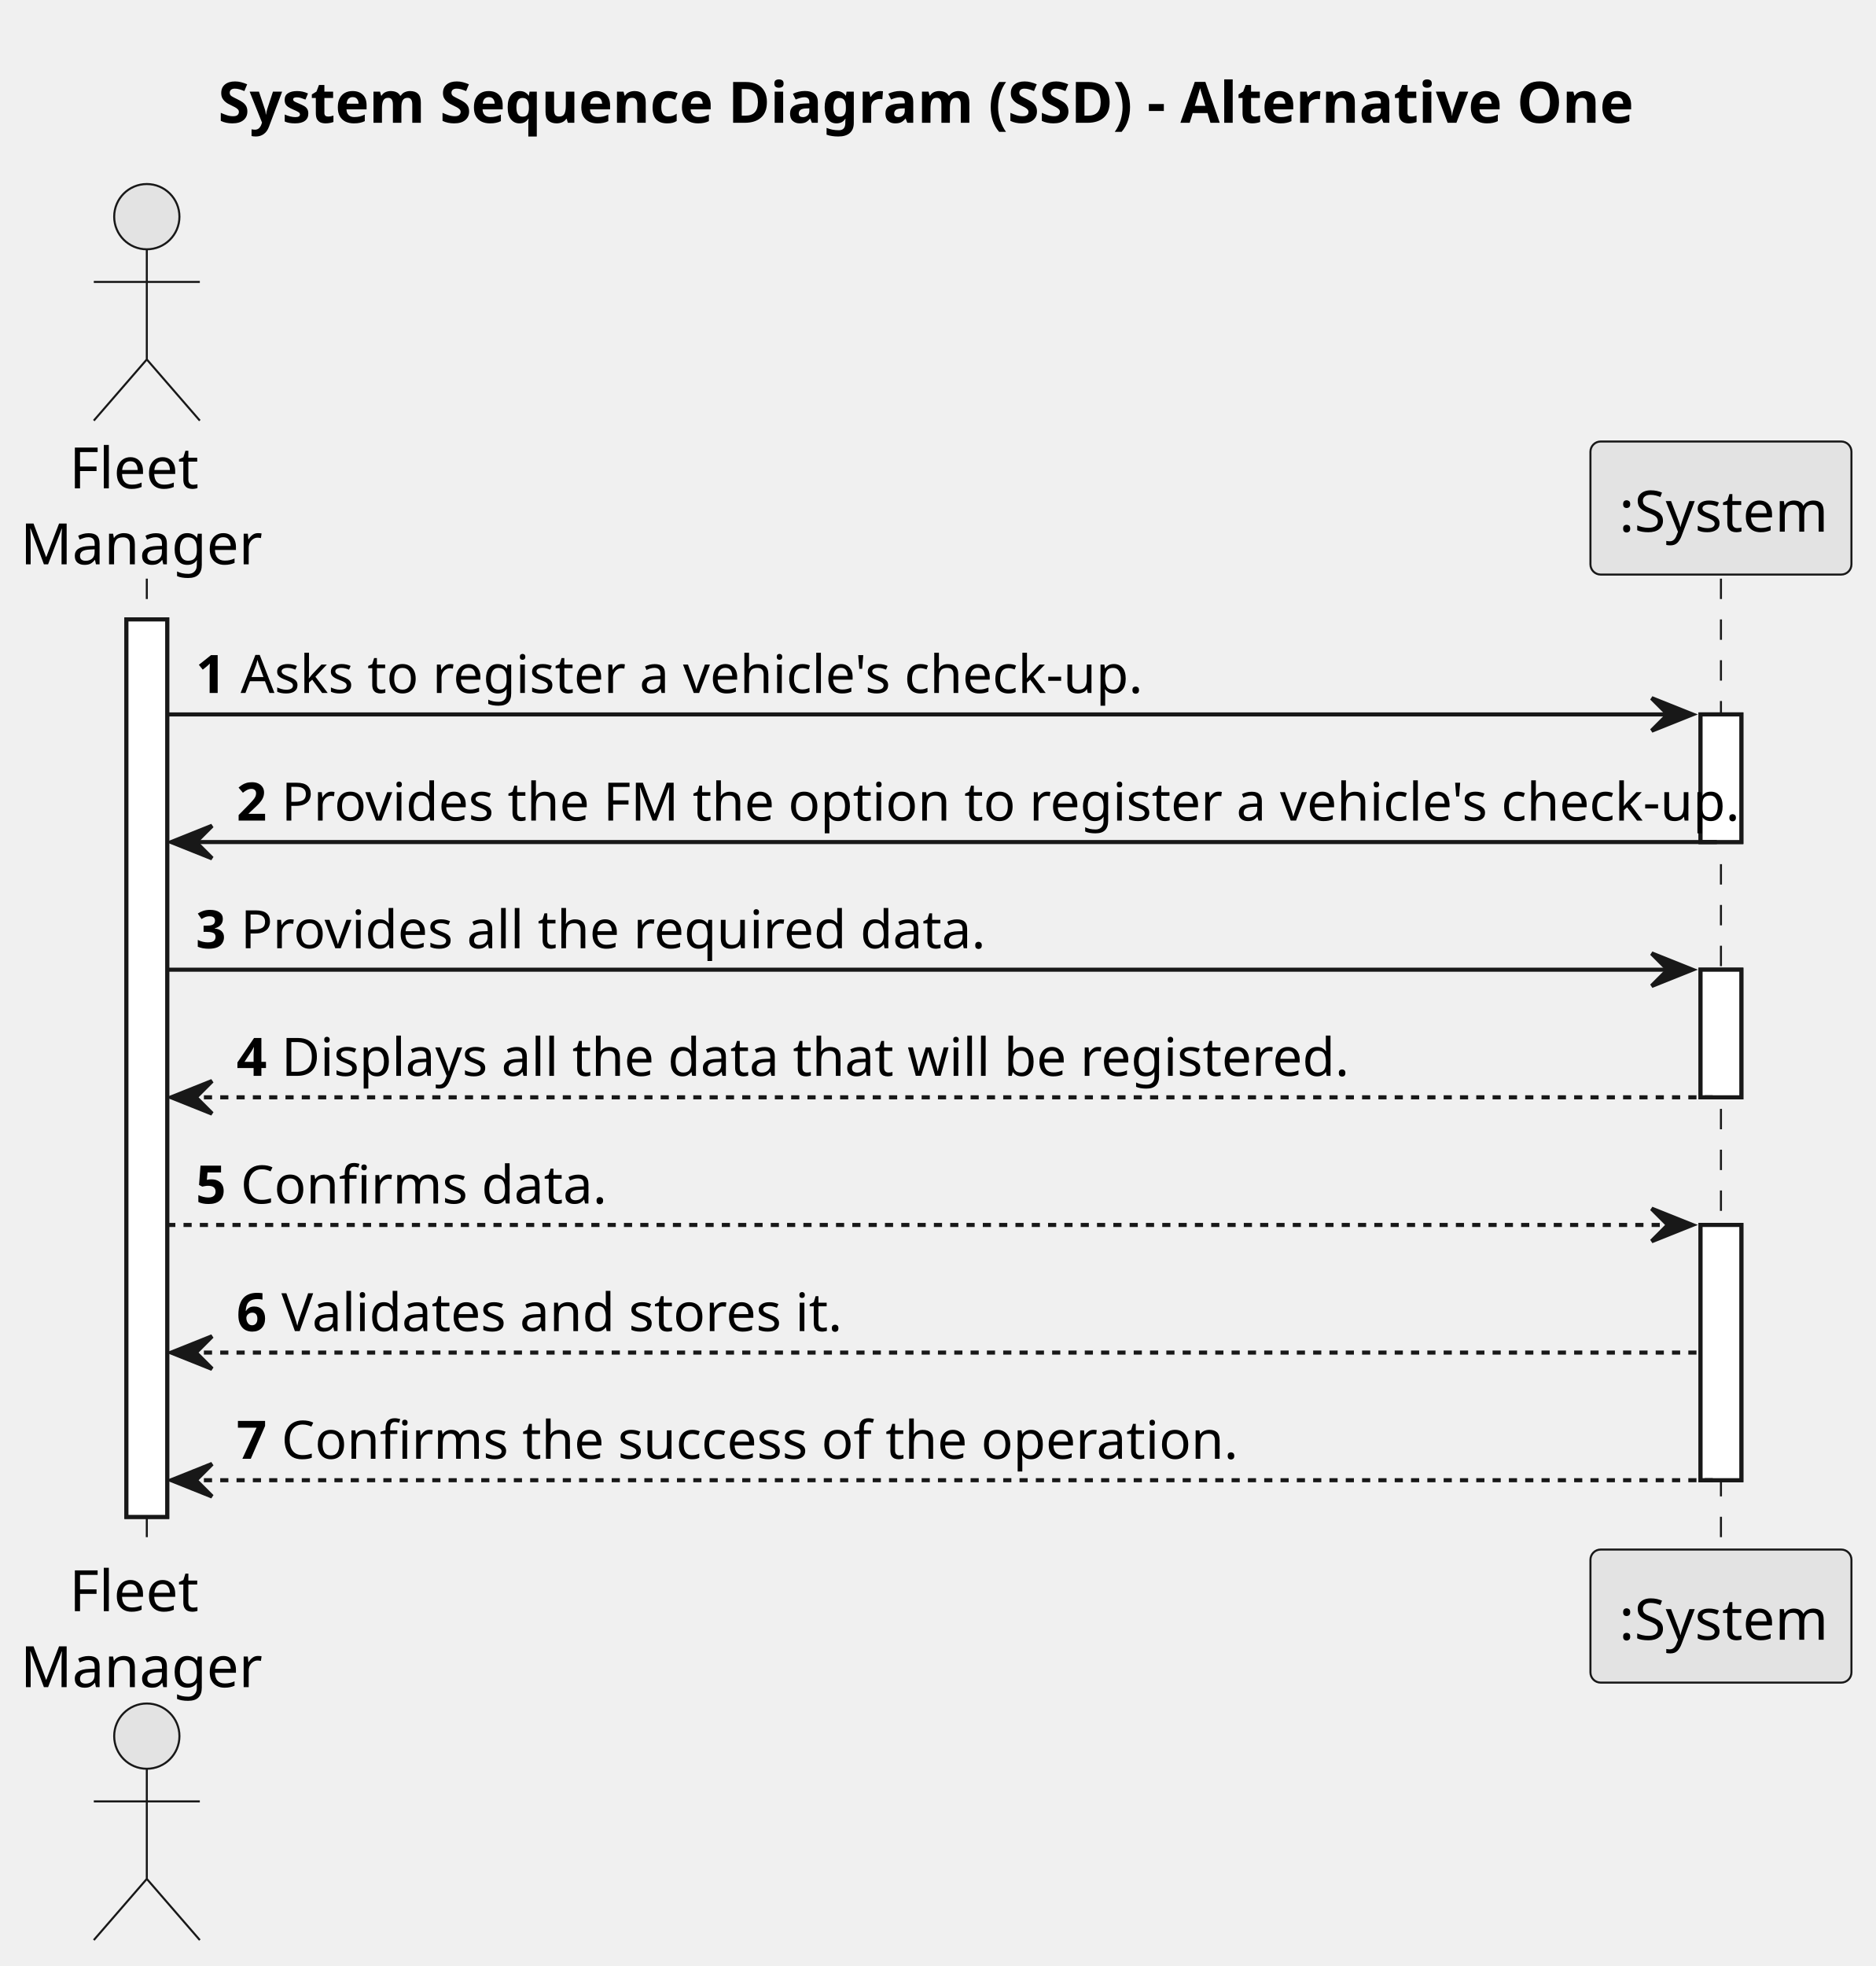
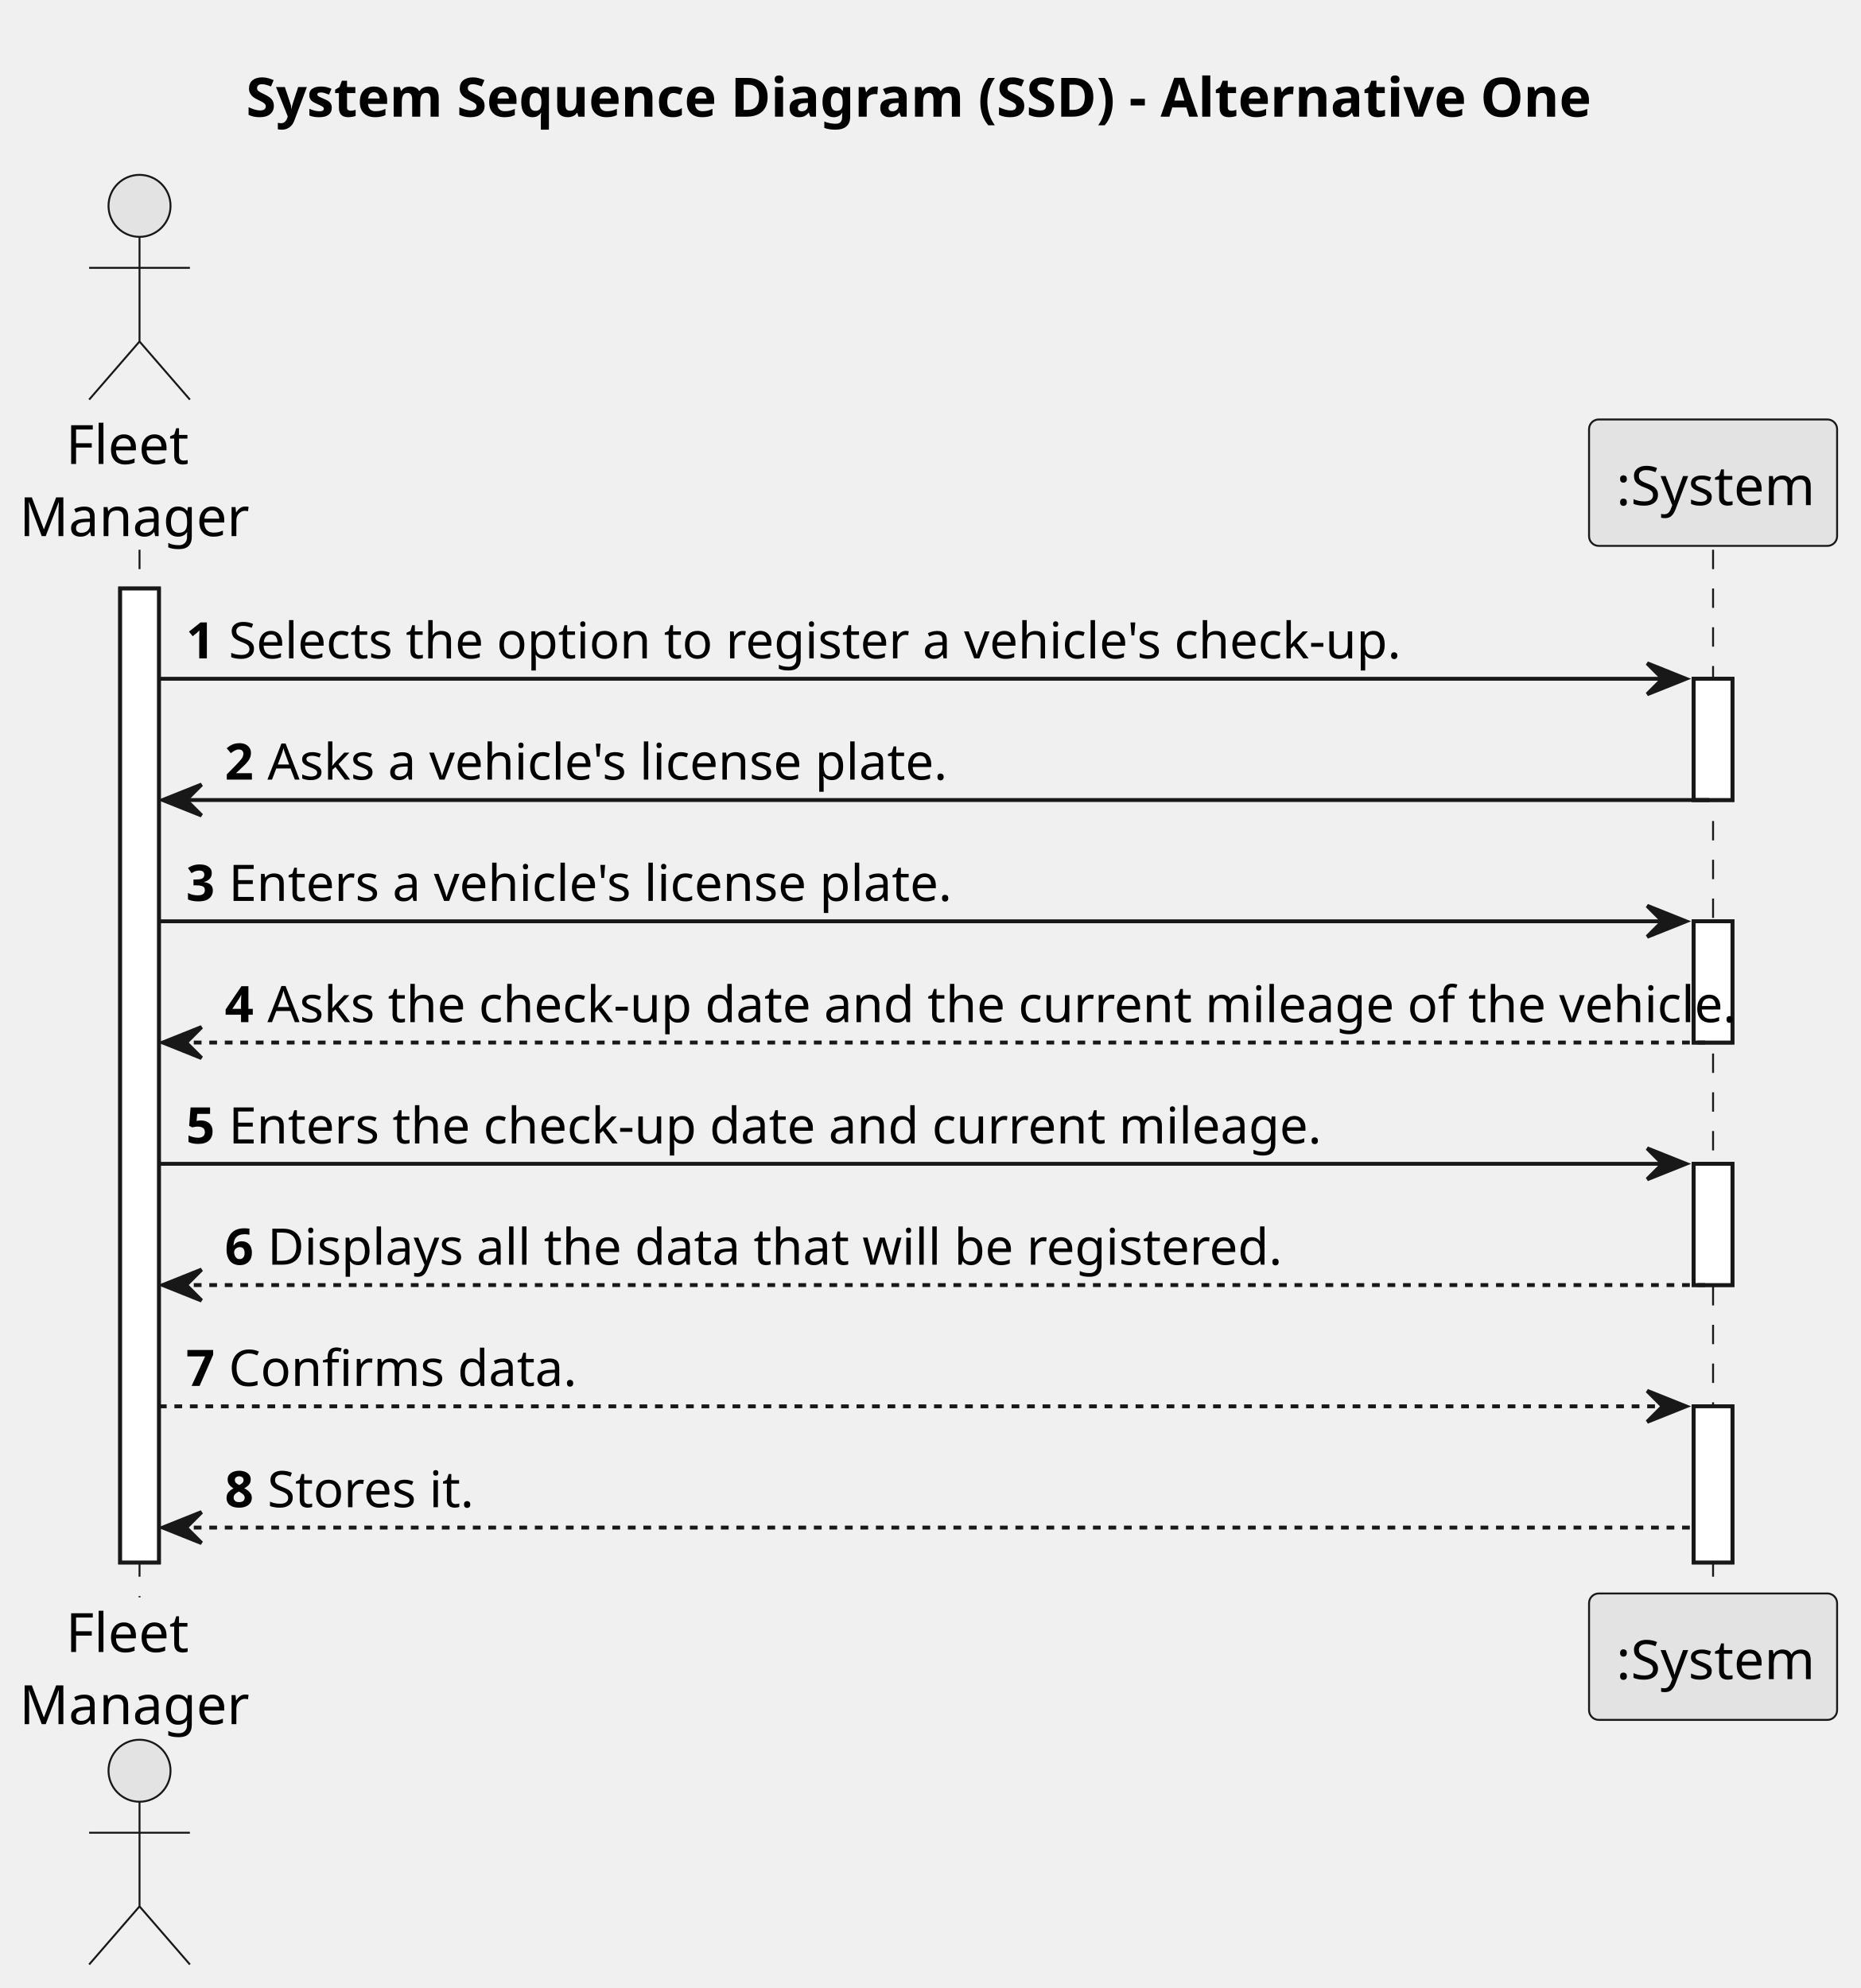
- <svg xmlns="http://www.w3.org/2000/svg" contentStyleType="text/css" height="482px" preserveAspectRatio="none" style="width:460px;height:482px;background:#FFFFFF;" version="1.1" viewBox="0 0 460 482" width="460px" zoomAndPan="magnify">
+ <svg xmlns="http://www.w3.org/2000/svg" contentStyleType="text/css" height="513px" preserveAspectRatio="none" style="width:480px;height:513px;background:#FFFFFF;" version="1.1" viewBox="0 0 480 513" width="480px" zoomAndPan="magnify">
  <defs />
  <g>
-     <text fill="#000000" font-family="sans-serif" font-size="14" font-weight="bold" lengthAdjust="spacing" textLength="351" x="53.5" y="30.107">System Sequence Diagram (SSD) - Alternative One</text>
-     <rect fill="#FFFFFF" height="220.037" style="stroke:#181818;stroke-width:1.0;" width="10" x="31" y="151.863" />
-     <rect fill="#FFFFFF" height="31.291" style="stroke:#181818;stroke-width:1.0;" width="10" x="417" y="175.154" />
-     <rect fill="#FFFFFF" height="31.291" style="stroke:#181818;stroke-width:1.0;" width="10" x="417" y="237.736" />
-     <rect fill="#FFFFFF" height="62.582" style="stroke:#181818;stroke-width:1.0;" width="10" x="417" y="300.318" />
-     <line style="stroke:#181818;stroke-width:0.5;stroke-dasharray:5.0,5.0;" x1="36" x2="36" y1="141.863" y2="380.9" />
-     <line style="stroke:#181818;stroke-width:0.5;stroke-dasharray:5.0,5.0;" x1="422" x2="422" y1="141.863" y2="380.9" />
+     <text fill="#000000" font-family="sans-serif" font-size="14" font-weight="bold" lengthAdjust="spacing" textLength="351" x="63.5" y="30.107">System Sequence Diagram (SSD) - Alternative One</text>
+     <rect fill="#FFFFFF" height="251.328" style="stroke:#181818;stroke-width:1.0;" width="10" x="31" y="151.863" />
+     <rect fill="#FFFFFF" height="31.291" style="stroke:#181818;stroke-width:1.0;" width="10" x="437" y="175.154" />
+     <rect fill="#FFFFFF" height="31.291" style="stroke:#181818;stroke-width:1.0;" width="10" x="437" y="237.736" />
+     <rect fill="#FFFFFF" height="31.291" style="stroke:#181818;stroke-width:1.0;" width="10" x="437" y="300.318" />
+     <rect fill="#FFFFFF" height="40.291" style="stroke:#181818;stroke-width:1.0;" width="10" x="437" y="362.9" />
+     <line style="stroke:#181818;stroke-width:0.5;stroke-dasharray:5.0,5.0;" x1="36" x2="36" y1="141.863" y2="412.191" />
+     <line style="stroke:#181818;stroke-width:0.5;stroke-dasharray:5.0,5.0;" x1="442" x2="442" y1="141.863" y2="412.191" />
    <text fill="#000000" font-family="sans-serif" font-size="14" lengthAdjust="spacing" textLength="32" x="17" y="119.728">Fleet</text>
    <text fill="#000000" font-family="sans-serif" font-size="14" lengthAdjust="spacing" textLength="56" x="5" y="138.35">Manager</text>
    <ellipse cx="36" cy="53.121" fill="#E3E3E3" rx="8" ry="8" style="stroke:#181818;stroke-width:0.5;" />
    <path d="M36,61.121 L36,88.121 M23,69.121 L49,69.121 M36,88.121 L23,103.121 M36,88.121 L49,103.121 " fill="none" style="stroke:#181818;stroke-width:0.5;" />
-     <text fill="#000000" font-family="sans-serif" font-size="14" lengthAdjust="spacing" textLength="32" x="17" y="395.008">Fleet</text>
-     <text fill="#000000" font-family="sans-serif" font-size="14" lengthAdjust="spacing" textLength="56" x="5" y="413.629">Manager</text>
-     <ellipse cx="36" cy="425.643" fill="#E3E3E3" rx="8" ry="8" style="stroke:#181818;stroke-width:0.5;" />
-     <path d="M36,433.643 L36,460.643 M23,441.643 L49,441.643 M36,460.643 L23,475.643 M36,460.643 L49,475.643 " fill="none" style="stroke:#181818;stroke-width:0.5;" />
-     <rect fill="#E3E3E3" height="32.621" rx="2.5" ry="2.5" style="stroke:#181818;stroke-width:0.5;" width="64" x="390" y="108.242" />
-     <text fill="#000000" font-family="sans-serif" font-size="14" lengthAdjust="spacing" textLength="50" x="397" y="130.35">:System</text>
-     <rect fill="#E3E3E3" height="32.621" rx="2.5" ry="2.5" style="stroke:#181818;stroke-width:0.5;" width="64" x="390" y="379.9" />
-     <text fill="#000000" font-family="sans-serif" font-size="14" lengthAdjust="spacing" textLength="50" x="397" y="402.008">:System</text>
-     <rect fill="#FFFFFF" height="220.037" style="stroke:#181818;stroke-width:1.0;" width="10" x="31" y="151.863" />
-     <rect fill="#FFFFFF" height="31.291" style="stroke:#181818;stroke-width:1.0;" width="10" x="417" y="175.154" />
-     <rect fill="#FFFFFF" height="31.291" style="stroke:#181818;stroke-width:1.0;" width="10" x="417" y="237.736" />
-     <rect fill="#FFFFFF" height="62.582" style="stroke:#181818;stroke-width:1.0;" width="10" x="417" y="300.318" />
-     <polygon fill="#181818" points="405,171.154,415,175.154,405,179.154,409,175.154" style="stroke:#181818;stroke-width:1.0;" />
-     <line style="stroke:#181818;stroke-width:1.0;" x1="41" x2="411" y1="175.154" y2="175.154" />
+     <text fill="#000000" font-family="sans-serif" font-size="14" lengthAdjust="spacing" textLength="32" x="17" y="426.299">Fleet</text>
+     <text fill="#000000" font-family="sans-serif" font-size="14" lengthAdjust="spacing" textLength="56" x="5" y="444.92">Manager</text>
+     <ellipse cx="36" cy="456.934" fill="#E3E3E3" rx="8" ry="8" style="stroke:#181818;stroke-width:0.5;" />
+     <path d="M36,464.934 L36,491.934 M23,472.934 L49,472.934 M36,491.934 L23,506.934 M36,491.934 L49,506.934 " fill="none" style="stroke:#181818;stroke-width:0.5;" />
+     <rect fill="#E3E3E3" height="32.621" rx="2.5" ry="2.5" style="stroke:#181818;stroke-width:0.5;" width="64" x="410" y="108.242" />
+     <text fill="#000000" font-family="sans-serif" font-size="14" lengthAdjust="spacing" textLength="50" x="417" y="130.35">:System</text>
+     <rect fill="#E3E3E3" height="32.621" rx="2.5" ry="2.5" style="stroke:#181818;stroke-width:0.5;" width="64" x="410" y="411.191" />
+     <text fill="#000000" font-family="sans-serif" font-size="14" lengthAdjust="spacing" textLength="50" x="417" y="433.299">:System</text>
+     <rect fill="#FFFFFF" height="251.328" style="stroke:#181818;stroke-width:1.0;" width="10" x="31" y="151.863" />
+     <rect fill="#FFFFFF" height="31.291" style="stroke:#181818;stroke-width:1.0;" width="10" x="437" y="175.154" />
+     <rect fill="#FFFFFF" height="31.291" style="stroke:#181818;stroke-width:1.0;" width="10" x="437" y="237.736" />
+     <rect fill="#FFFFFF" height="31.291" style="stroke:#181818;stroke-width:1.0;" width="10" x="437" y="300.318" />
+     <rect fill="#FFFFFF" height="40.291" style="stroke:#181818;stroke-width:1.0;" width="10" x="437" y="362.9" />
+     <polygon fill="#181818" points="425,171.154,435,175.154,425,179.154,429,175.154" style="stroke:#181818;stroke-width:1.0;" />
+     <line style="stroke:#181818;stroke-width:1.0;" x1="41" x2="431" y1="175.154" y2="175.154" />
    <text fill="#000000" font-family="sans-serif" font-size="13" font-weight="bold" lengthAdjust="spacing" textLength="7" x="48" y="169.892">1</text>
-     <text fill="#000000" font-family="sans-serif" font-size="13" lengthAdjust="spacing" textLength="216" x="59" y="169.892">Asks to register a vehicle's check-up.</text>
+     <text fill="#000000" font-family="sans-serif" font-size="13" lengthAdjust="spacing" textLength="291" x="59" y="169.892">Selects the option to register a vehicle's check-up.</text>
    <polygon fill="#181818" points="52,202.445,42,206.445,52,210.445,48,206.445" style="stroke:#181818;stroke-width:1.0;" />
-     <line style="stroke:#181818;stroke-width:1.0;" x1="46" x2="421" y1="206.445" y2="206.445" />
+     <line style="stroke:#181818;stroke-width:1.0;" x1="46" x2="441" y1="206.445" y2="206.445" />
    <text fill="#000000" font-family="sans-serif" font-size="13" font-weight="bold" lengthAdjust="spacing" textLength="7" x="58" y="201.183">2</text>
-     <text fill="#000000" font-family="sans-serif" font-size="13" lengthAdjust="spacing" textLength="341" x="69" y="201.183">Provides the FM the option to register a vehicle's check-up.</text>
-     <polygon fill="#181818" points="405,233.736,415,237.736,405,241.736,409,237.736" style="stroke:#181818;stroke-width:1.0;" />
-     <line style="stroke:#181818;stroke-width:1.0;" x1="41" x2="411" y1="237.736" y2="237.736" />
+     <text fill="#000000" font-family="sans-serif" font-size="13" lengthAdjust="spacing" textLength="174" x="69" y="201.183">Asks a vehicle's license plate.</text>
+     <polygon fill="#181818" points="425,233.736,435,237.736,425,241.736,429,237.736" style="stroke:#181818;stroke-width:1.0;" />
+     <line style="stroke:#181818;stroke-width:1.0;" x1="41" x2="431" y1="237.736" y2="237.736" />
    <text fill="#000000" font-family="sans-serif" font-size="13" font-weight="bold" lengthAdjust="spacing" textLength="7" x="48" y="232.474">3</text>
-     <text fill="#000000" font-family="sans-serif" font-size="13" lengthAdjust="spacing" textLength="171" x="59" y="232.474">Provides all the required data.</text>
+     <text fill="#000000" font-family="sans-serif" font-size="13" lengthAdjust="spacing" textLength="182" x="59" y="232.474">Enters a vehicle's license plate.</text>
    <polygon fill="#181818" points="52,265.027,42,269.027,52,273.027,48,269.027" style="stroke:#181818;stroke-width:1.0;" />
-     <line style="stroke:#181818;stroke-width:1.0;stroke-dasharray:2.0,2.0;" x1="46" x2="421" y1="269.027" y2="269.027" />
+     <line style="stroke:#181818;stroke-width:1.0;stroke-dasharray:2.0,2.0;" x1="46" x2="441" y1="269.027" y2="269.027" />
    <text fill="#000000" font-family="sans-serif" font-size="13" font-weight="bold" lengthAdjust="spacing" textLength="7" x="58" y="263.765">4</text>
-     <text fill="#000000" font-family="sans-serif" font-size="13" lengthAdjust="spacing" textLength="249" x="69" y="263.765">Displays all the data that will be registered.</text>
-     <polygon fill="#181818" points="405,296.318,415,300.318,405,304.318,409,300.318" style="stroke:#181818;stroke-width:1.0;" />
-     <line style="stroke:#181818;stroke-width:1.0;stroke-dasharray:2.0,2.0;" x1="41" x2="411" y1="300.318" y2="300.318" />
+     <text fill="#000000" font-family="sans-serif" font-size="13" lengthAdjust="spacing" textLength="361" x="69" y="263.765">Asks the check-up date and the current mileage of the vehicle.</text>
+     <polygon fill="#181818" points="425,296.318,435,300.318,425,304.318,429,300.318" style="stroke:#181818;stroke-width:1.0;" />
+     <line style="stroke:#181818;stroke-width:1.0;" x1="41" x2="431" y1="300.318" y2="300.318" />
    <text fill="#000000" font-family="sans-serif" font-size="13" font-weight="bold" lengthAdjust="spacing" textLength="7" x="48" y="295.056">5</text>
-     <text fill="#000000" font-family="sans-serif" font-size="13" lengthAdjust="spacing" textLength="84" x="59" y="295.056">Confirms data.</text>
+     <text fill="#000000" font-family="sans-serif" font-size="13" lengthAdjust="spacing" textLength="268" x="59" y="295.056">Enters the check-up date and current mileage.</text>
    <polygon fill="#181818" points="52,327.609,42,331.609,52,335.609,48,331.609" style="stroke:#181818;stroke-width:1.0;" />
-     <line style="stroke:#181818;stroke-width:1.0;stroke-dasharray:2.0,2.0;" x1="46" x2="416" y1="331.609" y2="331.609" />
+     <line style="stroke:#181818;stroke-width:1.0;stroke-dasharray:2.0,2.0;" x1="46" x2="441" y1="331.609" y2="331.609" />
    <text fill="#000000" font-family="sans-serif" font-size="13" font-weight="bold" lengthAdjust="spacing" textLength="7" x="58" y="326.347">6</text>
-     <text fill="#000000" font-family="sans-serif" font-size="13" lengthAdjust="spacing" textLength="134" x="69" y="326.347">Validates and stores it.</text>
-     <polygon fill="#181818" points="52,358.9,42,362.9,52,366.9,48,362.9" style="stroke:#181818;stroke-width:1.0;" />
-     <line style="stroke:#181818;stroke-width:1.0;stroke-dasharray:2.0,2.0;" x1="46" x2="421" y1="362.9" y2="362.9" />
-     <text fill="#000000" font-family="sans-serif" font-size="13" font-weight="bold" lengthAdjust="spacing" textLength="7" x="58" y="357.638">7</text>
-     <text fill="#000000" font-family="sans-serif" font-size="13" lengthAdjust="spacing" textLength="223" x="69" y="357.638">Confirms the success of the operation.</text>
+     <text fill="#000000" font-family="sans-serif" font-size="13" lengthAdjust="spacing" textLength="249" x="69" y="326.347">Displays all the data that will be registered.</text>
+     <polygon fill="#181818" points="425,358.9,435,362.9,425,366.9,429,362.9" style="stroke:#181818;stroke-width:1.0;" />
+     <line style="stroke:#181818;stroke-width:1.0;stroke-dasharray:2.0,2.0;" x1="41" x2="431" y1="362.9" y2="362.9" />
+     <text fill="#000000" font-family="sans-serif" font-size="13" font-weight="bold" lengthAdjust="spacing" textLength="7" x="48" y="357.638">7</text>
+     <text fill="#000000" font-family="sans-serif" font-size="13" lengthAdjust="spacing" textLength="84" x="59" y="357.638">Confirms data.</text>
+     <polygon fill="#181818" points="52,390.191,42,394.191,52,398.191,48,394.191" style="stroke:#181818;stroke-width:1.0;" />
+     <line style="stroke:#181818;stroke-width:1.0;stroke-dasharray:2.0,2.0;" x1="46" x2="436" y1="394.191" y2="394.191" />
+     <text fill="#000000" font-family="sans-serif" font-size="13" font-weight="bold" lengthAdjust="spacing" textLength="7" x="58" y="388.929">8</text>
+     <text fill="#000000" font-family="sans-serif" font-size="13" lengthAdjust="spacing" textLength="53" x="69" y="388.929">Stores it.</text>
  </g>
</svg>
